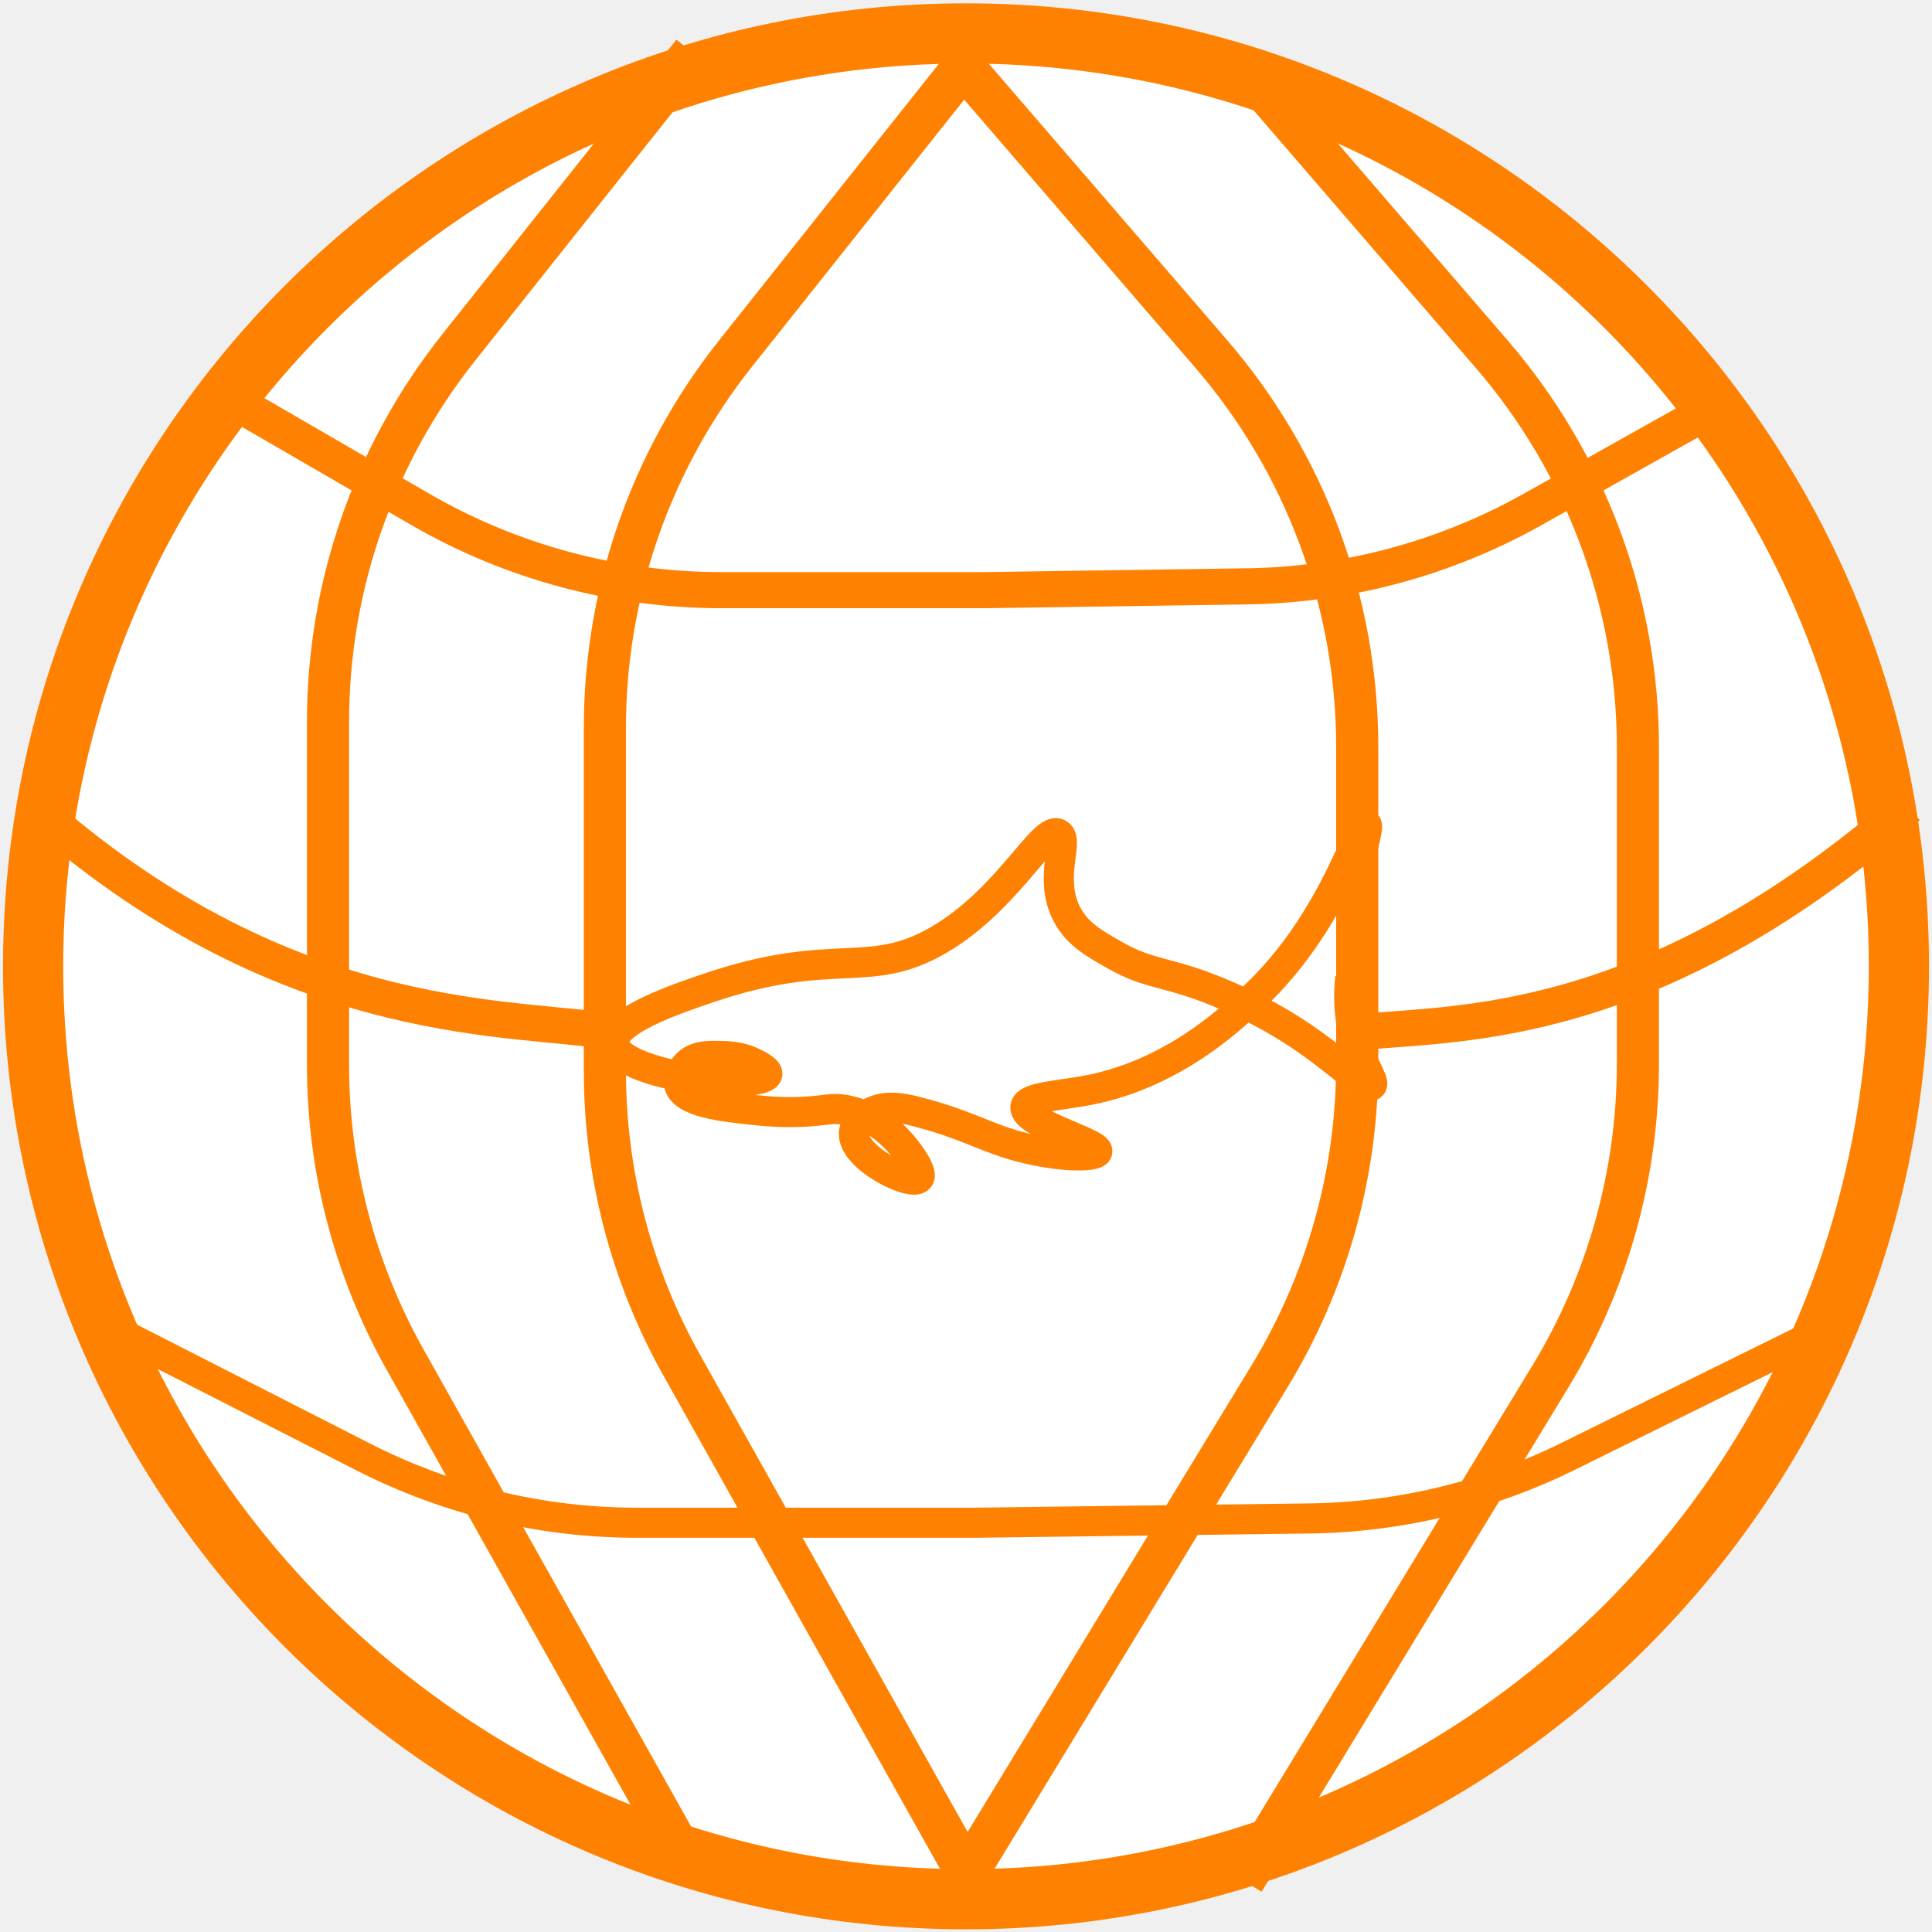
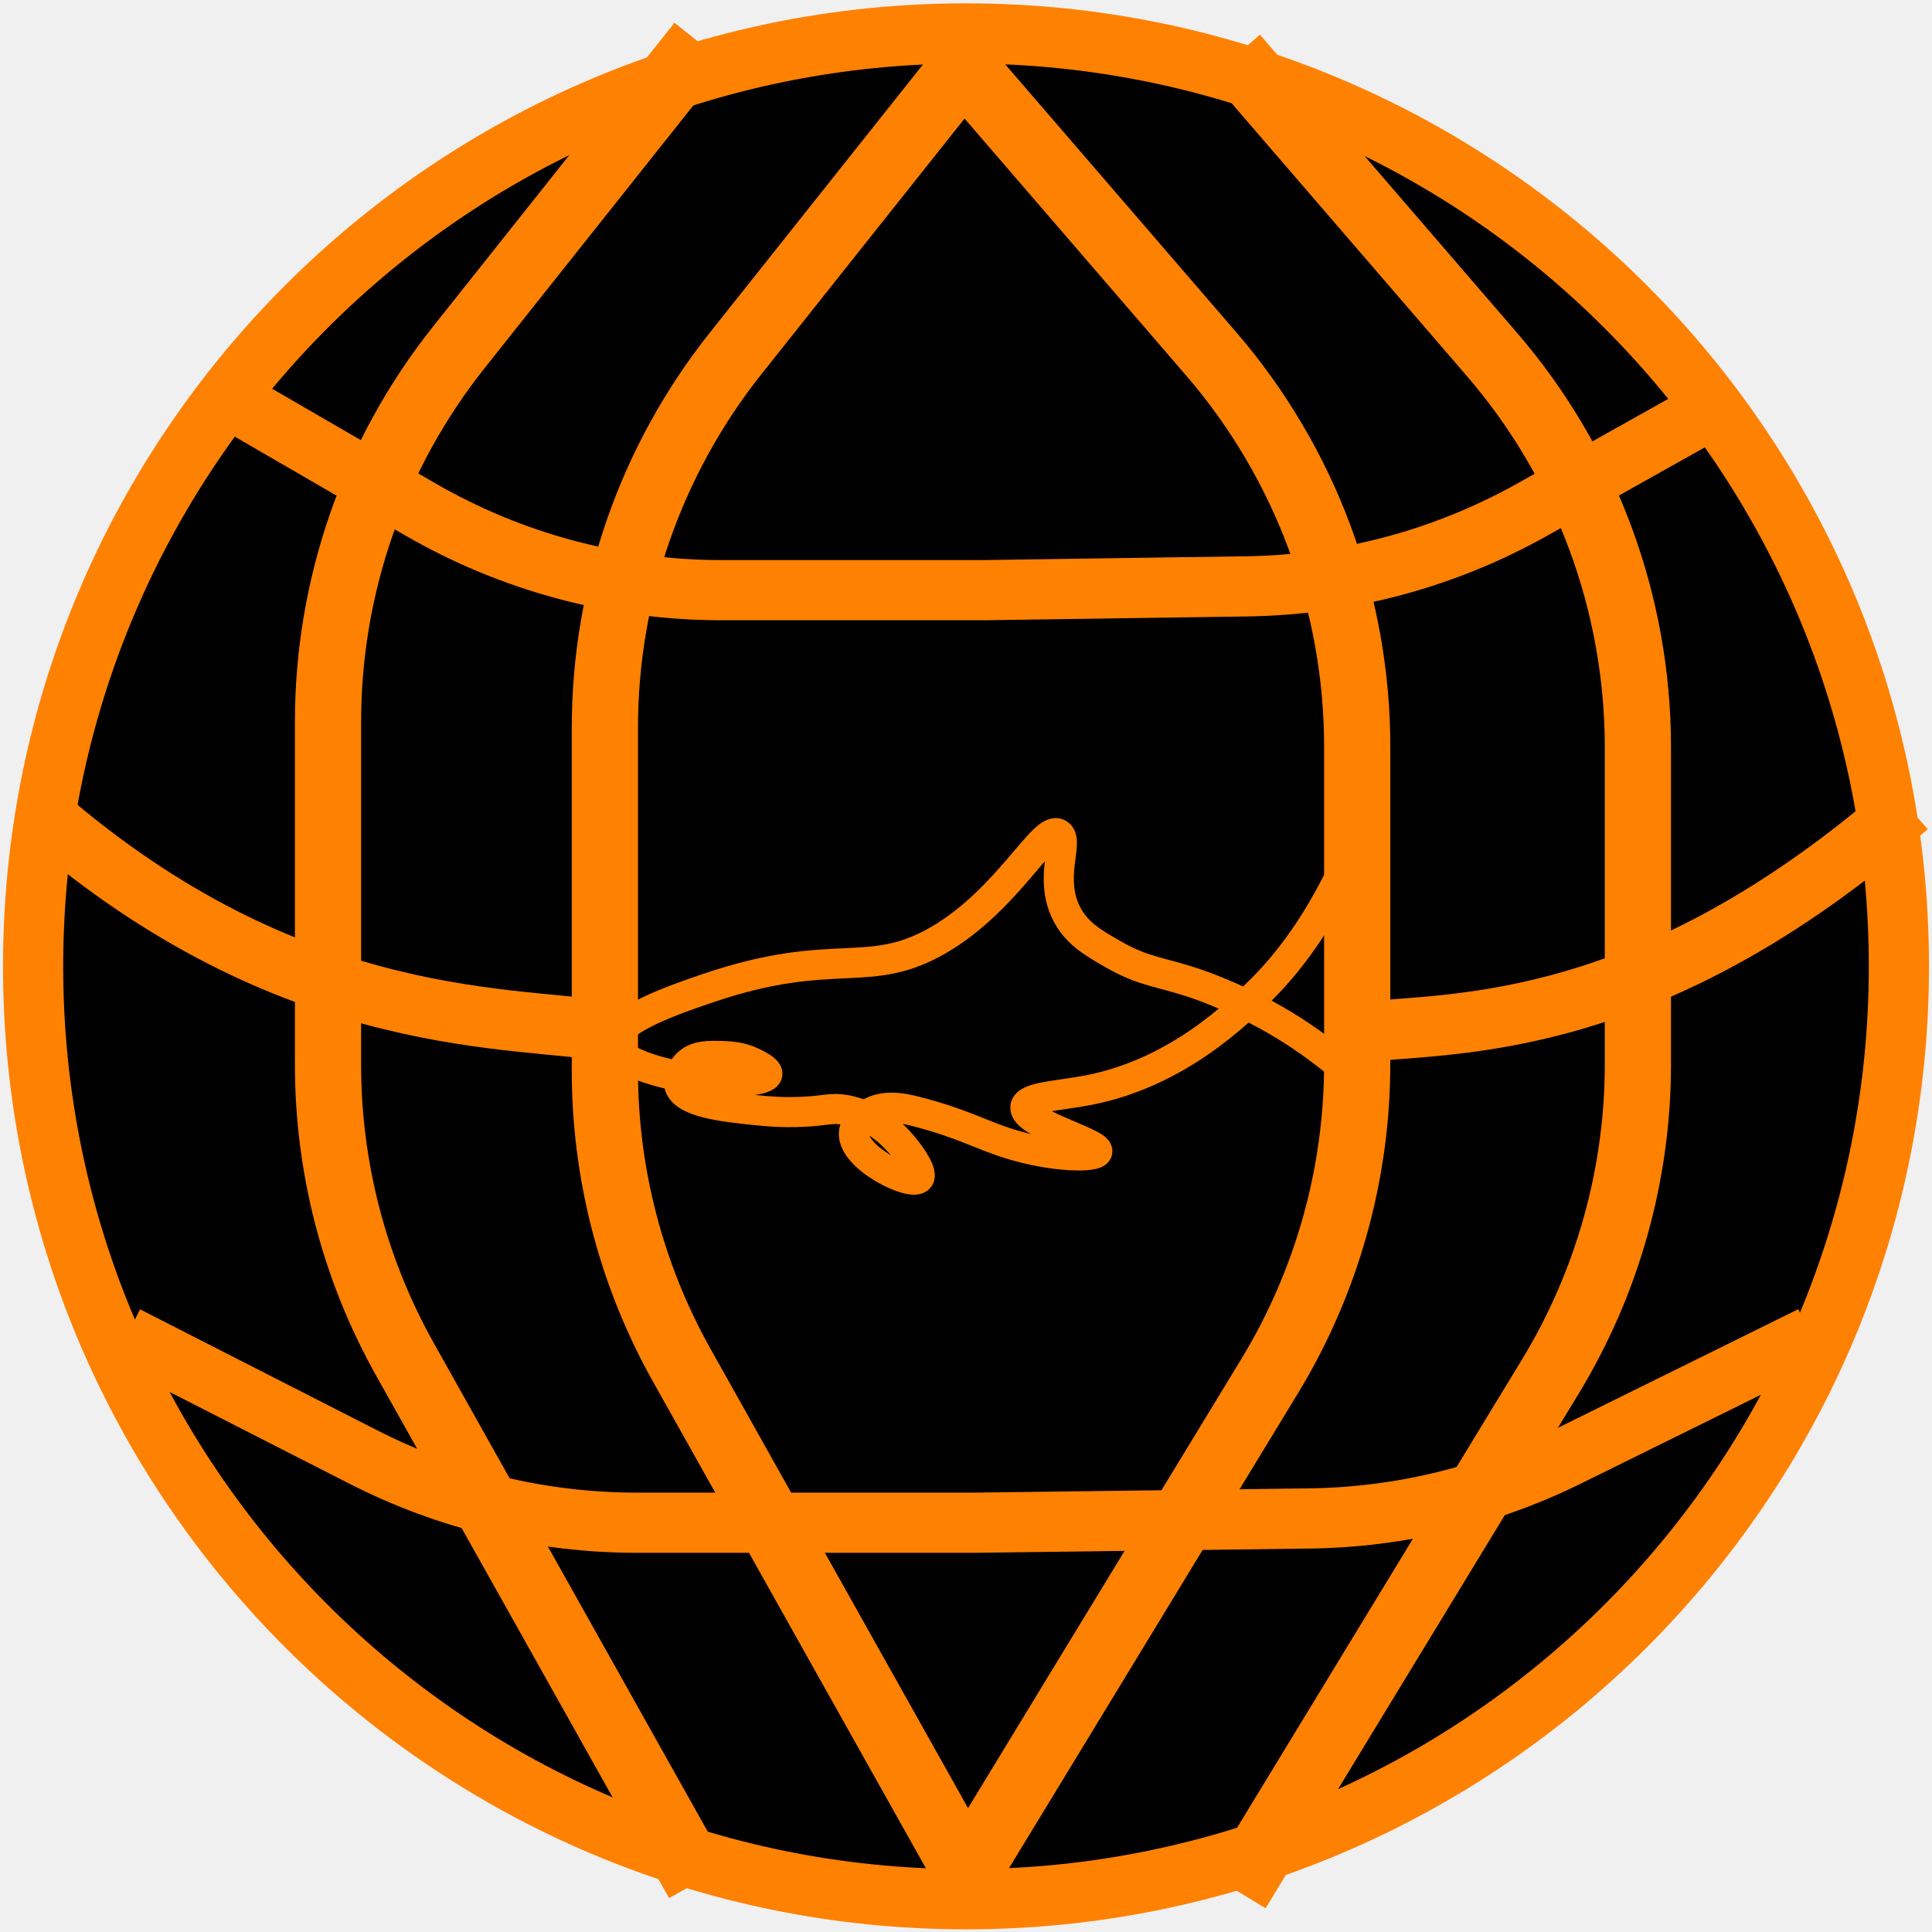
<svg xmlns="http://www.w3.org/2000/svg" width="321" height="321" viewBox="0 0 321 321" fill="none">
-   <path d="M160.5 315.555C246.104 315.555 315.5 246.16 315.5 160.555C315.5 74.951 246.104 5.555 160.5 5.555C74.896 5.555 5.5 74.951 5.5 160.555C5.5 246.16 74.896 315.555 160.5 315.555Z" fill="white" stroke="#FF8101" stroke-width="10" />
-   <path fill-rule="evenodd" clip-rule="evenodd" d="M120.254 57.18L158.543 9L162.457 12.111L124.168 60.291C110.461 77.539 103 98.921 103 120.952V177.931C103 194.632 107.29 211.052 115.458 225.619L162.681 309.833L158.319 312.278L111.097 228.064C102.51 212.751 98 195.488 98 177.931V120.952C98 97.791 105.844 75.312 120.254 57.18Z" fill="#FF8101" stroke="#FF8101" stroke-width="2" />
-   <path fill-rule="evenodd" clip-rule="evenodd" d="M74.254 56.18L112.543 8L116.457 11.111L78.168 59.291C64.462 76.539 57 97.921 57 119.952V176.931C57 193.632 61.29 210.052 69.458 224.619L116.681 308.833L112.319 311.278L65.097 227.064C56.51 211.751 52 194.488 52 176.931V119.952C52 96.791 59.844 74.312 74.254 56.18Z" fill="#FF8101" stroke="#FF8101" stroke-width="2" />
-   <path fill-rule="evenodd" clip-rule="evenodd" d="M203.123 57.154L162.393 9.923L158.607 13.188L199.337 60.419C214.602 78.121 223 100.718 223 124.093V176.7C223 194.577 218.085 212.11 208.792 227.382L158.364 310.256L162.636 312.855L213.063 229.981C222.833 213.926 228 195.494 228 176.7V124.093C228 99.519 219.172 75.763 203.123 57.154Z" fill="#FF8101" stroke="#FF8101" stroke-width="2" />
-   <path fill-rule="evenodd" clip-rule="evenodd" d="M249.759 57.231L209.029 10L205.242 13.265L245.972 60.496C261.238 78.198 269.636 100.795 269.636 124.17V176.777C269.636 194.654 264.721 212.187 255.428 227.459L205 310.333L209.271 312.932L259.699 230.059C269.469 214.003 274.636 195.571 274.636 176.777V124.17C274.636 99.596 265.807 75.84 249.759 57.231Z" fill="#FF8101" stroke="#FF8101" stroke-width="2" />
-   <path d="M39.5 67.055L69.743 84.58C84.977 93.407 102.272 98.055 119.879 98.055H163.5L207.151 97.423C223.787 97.182 240.1 92.794 254.612 84.656L286 67.055" stroke="#FF8101" stroke-width="6" />
-   <path d="M21 222L60.363 242.079C74.434 249.258 90.007 253 105.803 253H161.852L217.564 252.289C232.485 252.099 247.174 248.572 260.554 241.966L301 222" stroke="#FF8101" stroke-width="5" />
+   <path d="M160.5 315.555C246.104 315.555 315.5 246.16 315.5 160.555C315.5 74.951 246.104 5.555 160.5 5.555C74.896 5.555 5.5 74.951 5.5 160.555C5.5 246.16 74.896 315.555 160.5 315.555Z" fill="black" stroke="#FF8101" stroke-width="10" />
+   <path fill-rule="evenodd" clip-rule="evenodd" d="M120.254 57.18L158.543 9L162.457 12.111L124.168 60.291C110.461 77.539 103 98.921 103 120.952V177.931C103 194.632 107.29 211.052 115.458 225.619L162.681 309.833L158.319 312.278L111.097 228.064C102.51 212.751 98 195.488 98 177.931V120.952C98 97.791 105.844 75.312 120.254 57.18Z" fill="#FF8101" stroke="#FF8101" stroke-width="6" />
+   <path fill-rule="evenodd" clip-rule="evenodd" d="M74.254 56.18L112.543 8L116.457 11.111L78.168 59.291C64.462 76.539 57 97.921 57 119.952V176.931C57 193.632 61.29 210.052 69.458 224.619L116.681 308.833L112.319 311.278L65.097 227.064C56.51 211.751 52 194.488 52 176.931V119.952C52 96.791 59.844 74.312 74.254 56.18Z" fill="#FF8101" stroke="#FF8101" stroke-width="6" />
+   <path fill-rule="evenodd" clip-rule="evenodd" d="M203.123 57.154L162.393 9.923L158.607 13.188L199.337 60.419C214.602 78.121 223 100.718 223 124.093V176.7C223 194.577 218.085 212.11 208.792 227.382L158.364 310.256L162.636 312.855L213.063 229.981C222.833 213.926 228 195.494 228 176.7V124.093C228 99.519 219.172 75.763 203.123 57.154Z" fill="#FF8101" stroke="#FF8101" stroke-width="6" />
+   <path fill-rule="evenodd" clip-rule="evenodd" d="M249.759 57.231L209.029 10L205.242 13.265L245.972 60.496C261.238 78.198 269.636 100.795 269.636 124.17V176.777C269.636 194.654 264.721 212.187 255.428 227.459L205 310.333L209.271 312.932L259.699 230.059C269.469 214.003 274.636 195.571 274.636 176.777V124.17C274.636 99.596 265.807 75.84 249.759 57.231Z" fill="#FF8101" stroke="#FF8101" stroke-width="6" />
+   <path d="M39.5 67.055L69.743 84.58C84.977 93.407 102.272 98.055 119.879 98.055H163.5L207.151 97.423C223.787 97.182 240.1 92.794 254.612 84.656L286 67.055" stroke="#FF8101" stroke-width="10" />
+   <path d="M21 222L60.363 242.079C74.434 249.258 90.007 253 105.803 253H161.852L217.564 252.289C232.485 252.099 247.174 248.572 260.554 241.966L301 222" stroke="#FF8101" stroke-width="10" />
  <path d="M224.623 154.122C224.756 152.144 224.997 149.448 225.478 146.275C226.424 140.029 227.487 137.256 227.044 137.014C226.014 136.454 221.786 152.299 209.527 164.48C205.763 168.221 195.689 178.233 180.902 181.117C175.907 182.091 170.565 182.216 170.364 183.942C170.048 186.635 182.627 189.902 182.326 191.318C182.107 192.347 175.125 192.334 167.8 190.062C162.937 188.555 160.019 186.7 152.419 184.726C150.008 184.101 146.59 183.324 143.874 185.354C143.317 185.77 142.007 186.751 141.881 188.18C141.508 192.366 151.585 197.242 152.704 195.713C153.442 194.704 150.527 190.563 147.862 188.18C146.991 187.401 144.361 185.105 140.456 184.413C138.087 183.993 137.39 184.543 133.335 184.726C129.748 184.89 127.055 184.606 125.218 184.413C120.157 183.88 113.461 183.175 112.828 180.175C112.524 178.741 113.723 177.325 113.966 177.036C115.437 175.3 117.718 175.378 120.376 175.467C122.846 175.551 124.304 176.183 124.791 176.409C125.55 176.762 127.594 177.715 127.496 178.449C127.346 179.584 122.129 179.87 118.097 179.547C112.344 179.088 102.221 176.849 102.004 173.269C101.78 169.567 112.253 166.008 117.67 164.167C138.658 157.035 144.272 162.992 155.979 156.162C167.607 149.378 173.464 136.854 175.917 138.584C177.661 139.814 174.186 145.773 177.199 151.768C178.848 155.049 181.589 156.647 185.174 158.675C190.202 161.516 192.59 161.376 198.561 163.383C199.743 163.78 207.095 166.298 214.796 171.23C222.451 176.131 227.046 181.237 227.899 180.333C228.567 179.623 225.755 176.465 224.623 170.445C224.011 167.19 224.128 164.368 224.339 162.44" stroke="#FF8101" stroke-width="5" stroke-miterlimit="10" />
-   <path d="M9 137C50 171.5 86 168.667 102 171.5" stroke="#FF8101" stroke-width="6" />
-   <path d="M317 134C274 171.5 242 169.833 226 171.5" stroke="#FF8101" stroke-width="6" />
+   <path d="M9 137C50 171.5 86 168.667 102 171.5" stroke="#FF8101" stroke-width="10" />
+   <path d="M317 134C274 171.5 242 169.833 226 171.5" stroke="#FF8101" stroke-width="10" />
</svg>
